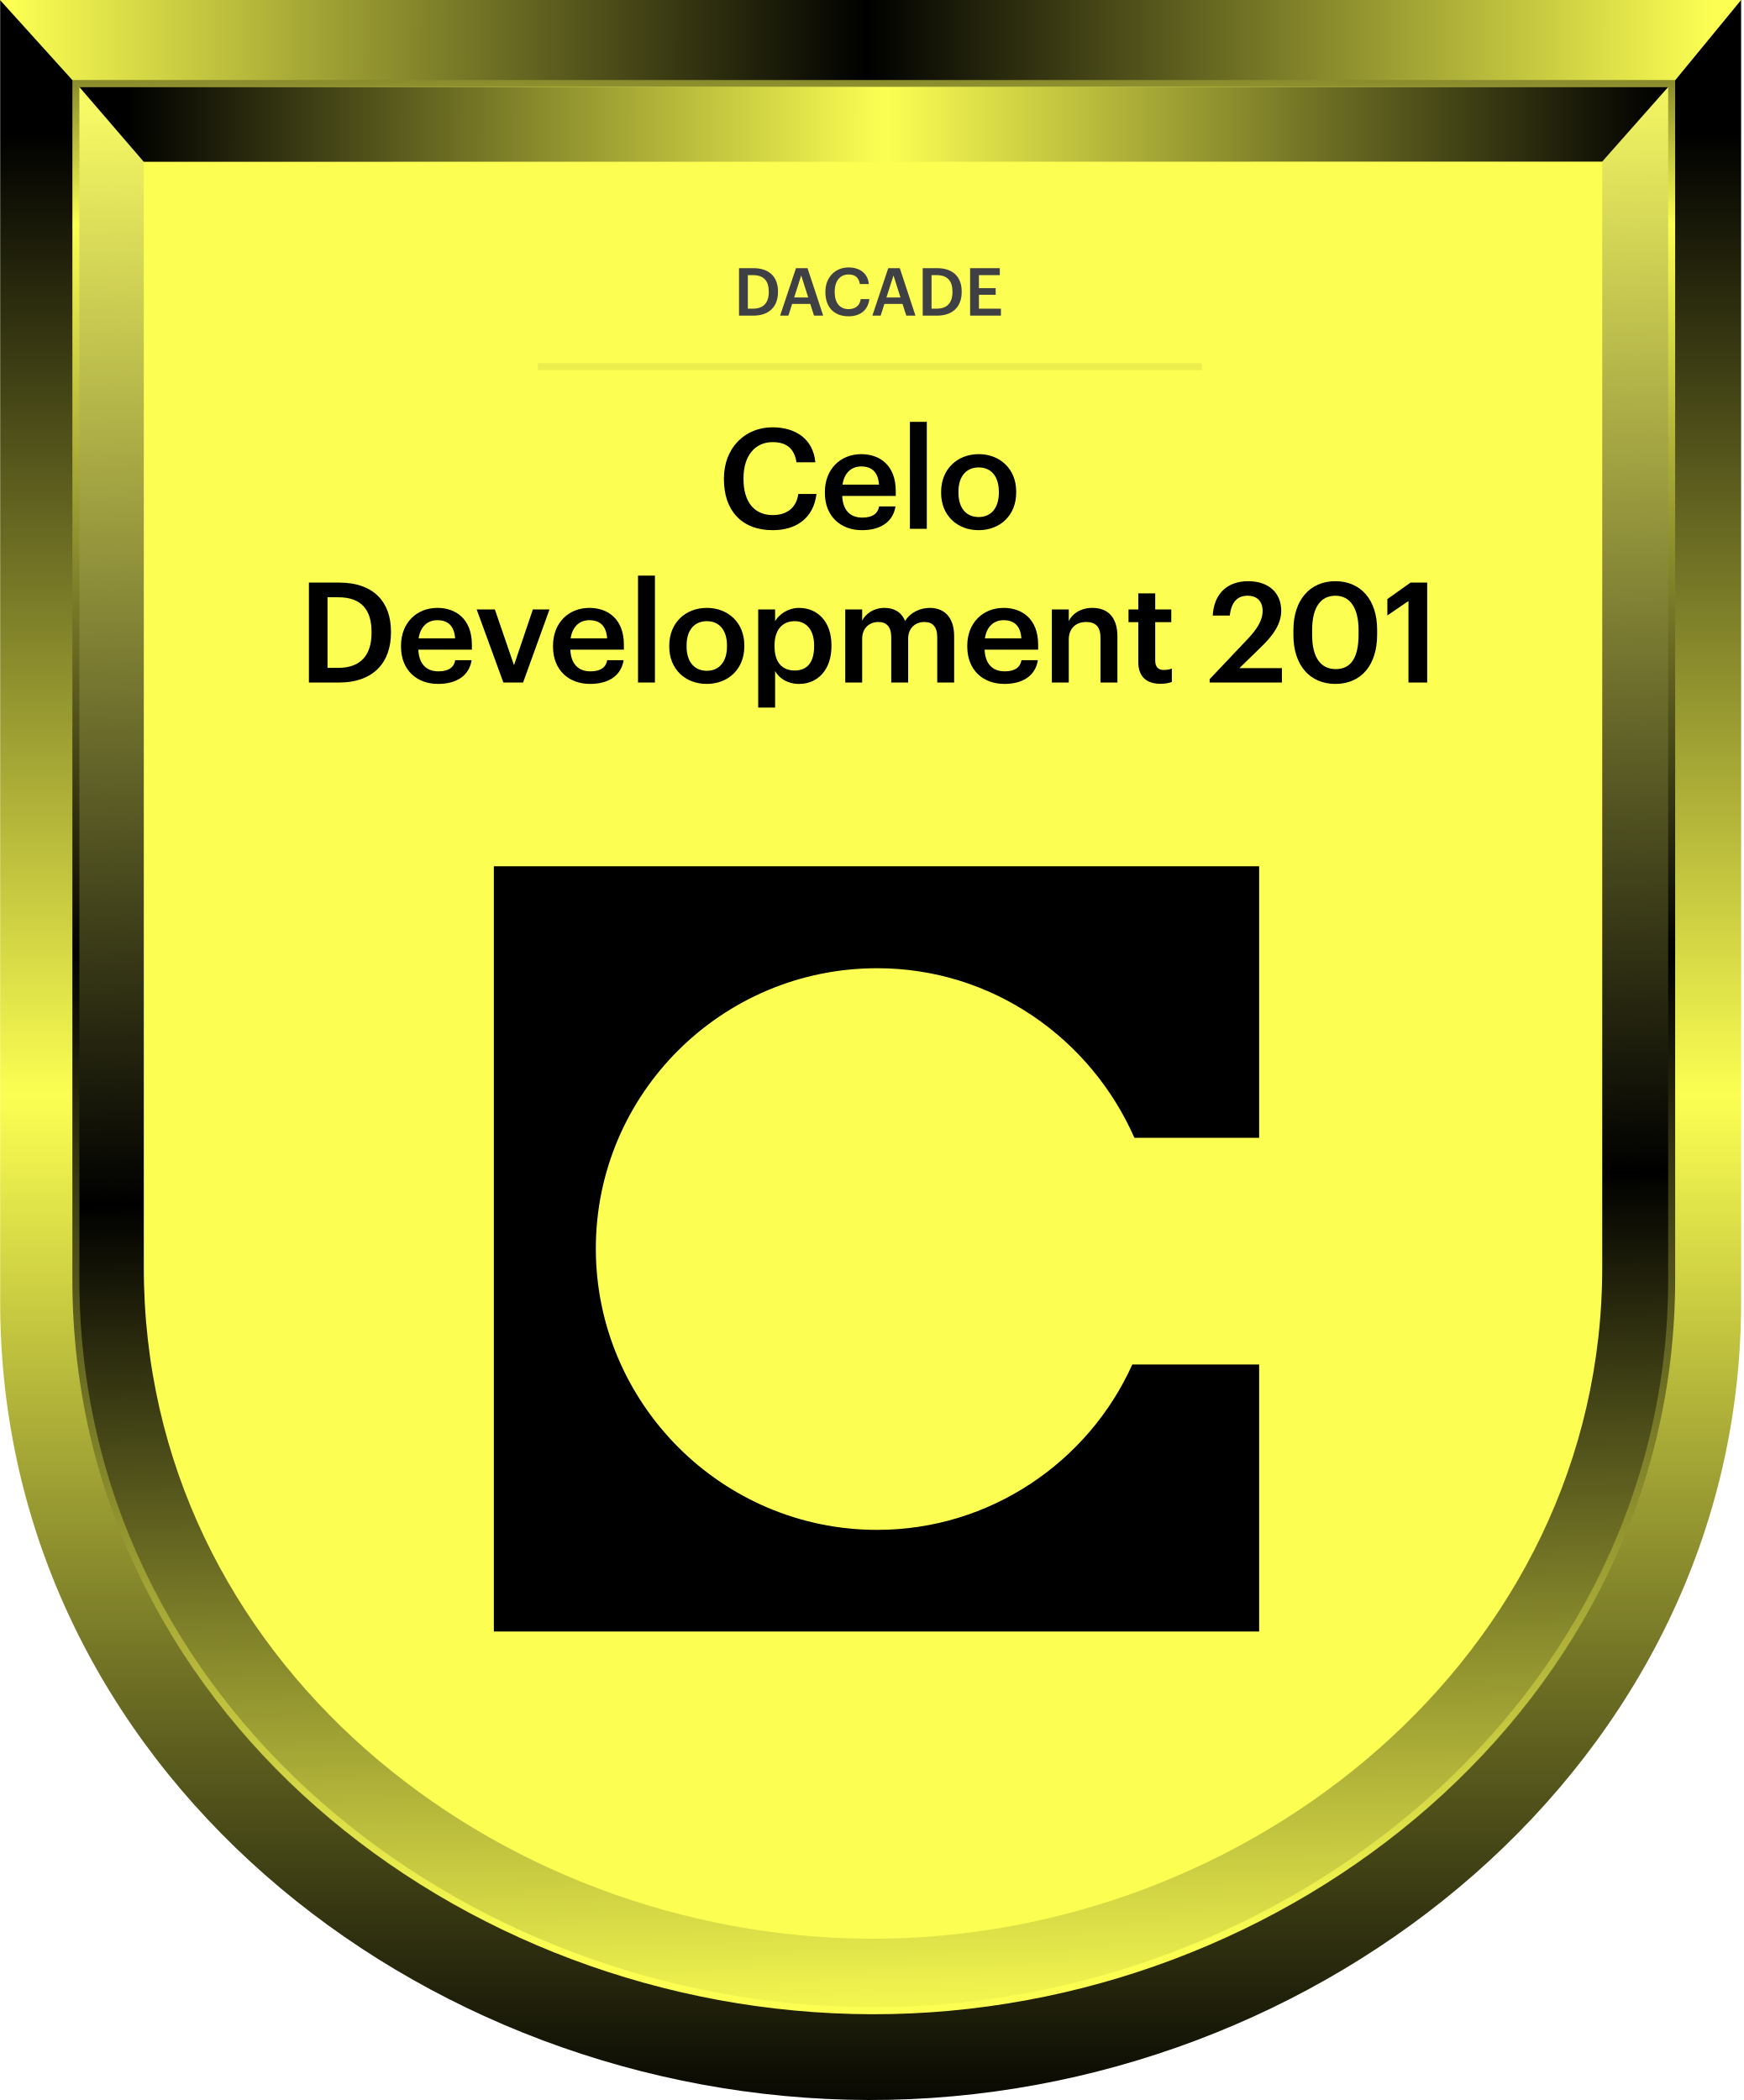
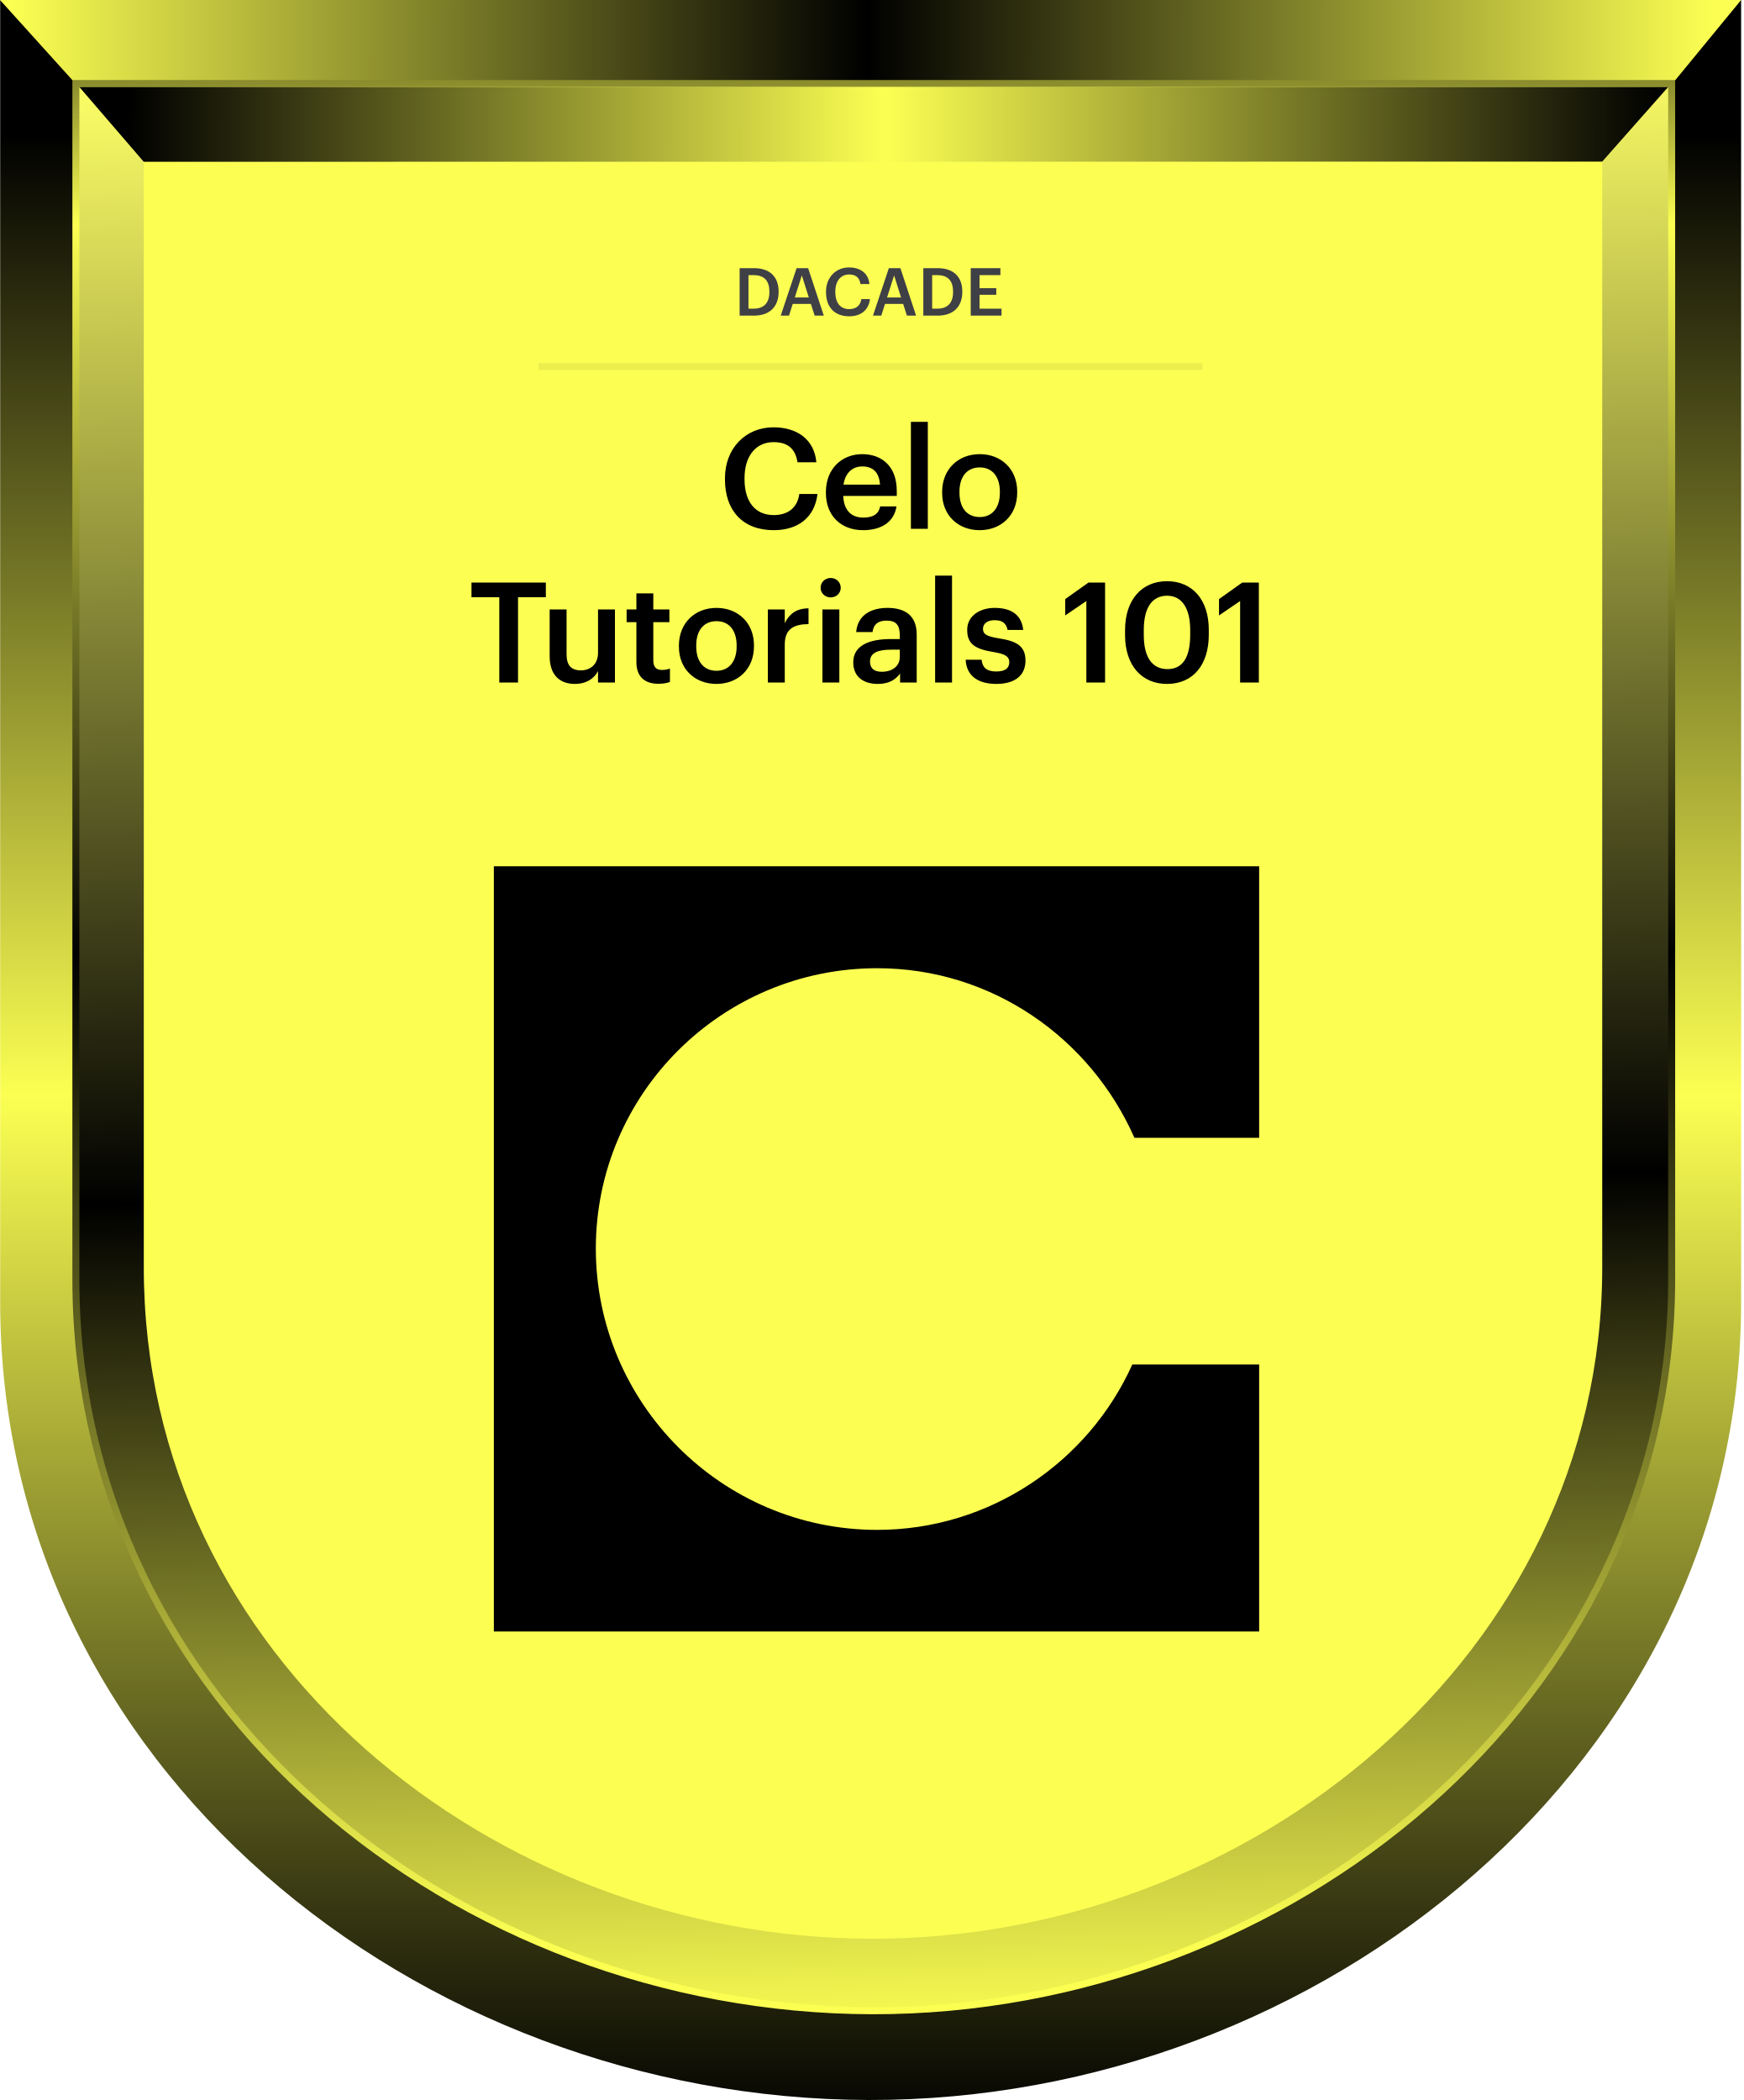
<svg xmlns="http://www.w3.org/2000/svg" width="499" height="601" viewBox="0 0 499 601" fill="none">
-   <path d="M498.247 0H0.05V372.645C0.049 505.642 119.343 600.677 248.521 600.999C378.067 601.323 498.247 504.388 498.247 372.645V0Z" fill="url(#paint0_linear_14158_15783)" />
-   <path d="M498.247 0H0L21.419 23.713L478.975 23.462L498.247 0Z" fill="url(#paint1_linear_14158_15783)" />
-   <path d="M21.712 23.904H478.37V366.13C478.37 486.804 368.299 575.753 249.466 575.456C130.965 575.16 21.711 487.958 21.712 366.13V23.904Z" fill="url(#paint2_linear_14158_15783)" stroke="url(#paint3_linear_14158_15783)" stroke-width="2" />
+   <path d="M498.247 0H0.05V372.645C0.049 505.642 119.343 600.677 248.521 600.999C378.067 601.323 498.247 504.388 498.247 372.645V0Z" fill="url(#paint0_linear_14158_15794)" />
+   <path d="M498.247 0H0L21.419 23.713L478.975 23.462L498.247 0Z" fill="url(#paint1_linear_14158_15794)" />
+   <path d="M21.712 23.904H478.37V366.13C478.37 486.804 368.299 575.753 249.466 575.456C130.965 575.16 21.711 487.958 21.712 366.13V23.904Z" fill="url(#paint2_linear_14158_15794)" stroke="url(#paint3_linear_14158_15794)" stroke-width="2" />
  <path d="M458.502 46.182H41.151V362.713C41.151 474.612 141.086 554.57 249.301 554.841C357.825 555.113 458.502 473.556 458.502 362.713V46.182Z" fill="#FCFF52" />
-   <path d="M477.367 24.904H22.711L41.139 46.302L458.491 46.248L477.367 24.904Z" fill="url(#paint4_linear_14158_15783)" />
-   <path d="M221.125 151.732C227.925 151.732 232.805 148.252 233.645 141.372H228.445C227.885 145.412 225.085 147.412 221.125 147.412C215.845 147.412 212.765 143.612 212.765 137.172V136.852C212.765 130.452 216.045 126.532 221.085 126.532C225.205 126.532 227.325 128.492 227.925 132.292H233.325C232.685 125.572 227.605 122.292 221.045 122.292C213.085 122.292 207.165 128.292 207.165 136.892V137.212C207.165 146.012 212.165 151.732 221.125 151.732ZM246.653 151.732C252.013 151.732 255.573 149.332 256.253 144.932H251.573C251.213 146.972 249.693 148.132 246.773 148.132C243.173 148.132 241.173 145.892 241.013 141.932H256.333V140.532C256.333 133.052 251.653 129.972 246.453 129.972C240.493 129.972 236.053 134.292 236.053 140.772V141.092C236.053 147.692 240.493 151.732 246.653 151.732ZM241.093 138.692C241.573 135.452 243.533 133.492 246.453 133.492C249.453 133.492 251.293 135.092 251.533 138.692H241.093ZM260.376 151.332H265.216V120.732H260.376V151.332ZM280.076 147.972C276.396 147.972 274.276 145.292 274.276 141.012V140.692C274.276 136.372 276.476 133.772 280.076 133.772C283.676 133.772 285.836 136.412 285.836 140.732V141.012C285.836 145.292 283.676 147.972 280.076 147.972ZM280.036 151.732C286.196 151.732 290.796 147.492 290.796 140.972V140.652C290.796 134.252 286.196 129.972 280.076 129.972C273.916 129.972 269.316 134.292 269.316 140.772V141.092C269.316 147.452 273.876 151.732 280.036 151.732ZM93.722 191.132V170.932H96.802C103.522 170.932 106.322 174.652 106.322 180.812V181.132C106.322 187.452 103.242 191.132 96.842 191.132H93.722ZM88.402 195.332H97.002C107.042 195.332 111.882 189.412 111.882 181.092V180.732C111.882 172.412 107.042 166.732 97.082 166.732H88.402V195.332ZM125.357 195.732C130.717 195.732 134.277 193.332 134.957 188.932H130.277C129.917 190.972 128.397 192.132 125.477 192.132C121.877 192.132 119.877 189.892 119.717 185.932H135.037V184.532C135.037 177.052 130.357 173.972 125.157 173.972C119.197 173.972 114.757 178.292 114.757 184.772V185.092C114.757 191.692 119.197 195.732 125.357 195.732ZM119.797 182.692C120.277 179.452 122.237 177.492 125.157 177.492C128.157 177.492 129.997 179.092 130.237 182.692H119.797ZM144.049 195.332H149.689L157.249 174.412H152.489L147.089 190.372L141.609 174.412H136.409L144.049 195.332ZM168.854 195.732C174.214 195.732 177.774 193.332 178.454 188.932H173.774C173.414 190.972 171.894 192.132 168.974 192.132C165.374 192.132 163.374 189.892 163.214 185.932H178.534V184.532C178.534 177.052 173.854 173.972 168.654 173.972C162.694 173.972 158.254 178.292 158.254 184.772V185.092C158.254 191.692 162.694 195.732 168.854 195.732ZM163.294 182.692C163.774 179.452 165.734 177.492 168.654 177.492C171.654 177.492 173.494 179.092 173.734 182.692H163.294ZM182.577 195.332H187.417V164.732H182.577V195.332ZM202.276 191.972C198.596 191.972 196.476 189.292 196.476 185.012V184.692C196.476 180.372 198.676 177.772 202.276 177.772C205.876 177.772 208.036 180.412 208.036 184.732V185.012C208.036 189.292 205.876 191.972 202.276 191.972ZM202.236 195.732C208.396 195.732 212.996 191.492 212.996 184.972V184.652C212.996 178.252 208.396 173.972 202.276 173.972C196.116 173.972 191.516 178.292 191.516 184.772V185.092C191.516 191.452 196.076 195.732 202.236 195.732ZM216.969 202.492H221.809V192.052C222.929 194.092 225.329 195.732 228.649 195.732C234.049 195.732 237.929 191.652 237.929 184.932V184.612C237.929 177.852 233.889 173.972 228.649 173.972C225.569 173.972 222.969 175.772 221.809 177.772V174.412H216.969V202.492ZM227.449 191.892C223.929 191.892 221.649 189.692 221.649 185.012V184.692C221.649 180.052 224.049 177.772 227.409 177.772C230.569 177.772 232.969 180.052 232.969 184.692V185.012C232.969 189.492 231.009 191.892 227.449 191.892ZM241.882 195.332H246.722V182.812C246.722 179.612 248.922 178.012 251.322 178.012C253.682 178.012 255.042 179.332 255.042 182.412V195.332H259.882V182.812C259.882 179.612 262.082 178.012 264.482 178.012C266.882 178.012 268.202 179.332 268.202 182.412V195.332H273.042V182.092C273.042 176.332 269.922 173.972 266.082 173.972C263.482 173.972 260.602 175.132 259.002 177.732C257.962 175.132 255.802 173.972 253.082 173.972C250.002 173.972 247.722 175.652 246.722 177.612V174.412H241.882V195.332ZM287.401 195.732C292.761 195.732 296.321 193.332 297.001 188.932H292.321C291.961 190.972 290.441 192.132 287.521 192.132C283.921 192.132 281.921 189.892 281.761 185.932H297.081V184.532C297.081 177.052 292.401 173.972 287.201 173.972C281.241 173.972 276.801 178.292 276.801 184.772V185.092C276.801 191.692 281.241 195.732 287.401 195.732ZM281.841 182.692C282.321 179.452 284.281 177.492 287.201 177.492C290.201 177.492 292.041 179.092 292.281 182.692H281.841ZM301.004 195.332H305.844V183.012C305.844 179.692 308.044 178.012 310.764 178.012C313.644 178.012 314.924 179.452 314.924 182.612V195.332H319.764V182.172C319.764 176.412 316.804 173.972 312.604 173.972C309.164 173.972 306.844 175.692 305.844 177.732V174.412H301.004V195.332ZM332.06 195.692C333.54 195.692 334.58 195.452 335.34 195.172V191.332C334.66 191.612 333.94 191.732 332.98 191.732C331.46 191.732 330.58 190.892 330.58 189.052V178.052H335.18V174.412H330.58V169.812H325.74V174.412H322.94V178.052H325.74V189.492C325.74 193.452 327.9 195.692 332.06 195.692ZM346.157 195.332H366.837V191.212H354.677L361.037 185.012C364.437 181.732 366.637 178.492 366.637 174.772C366.637 169.732 363.117 166.332 357.197 166.332C351.157 166.332 347.397 169.932 347.037 176.172H351.917C352.397 172.132 354.197 170.492 357.037 170.492C359.797 170.492 361.317 172.172 361.317 174.852C361.317 177.572 359.677 180.092 356.957 182.972L346.157 194.372V195.332ZM382.246 191.492C377.966 191.492 375.486 188.212 375.486 181.732V180.292C375.486 173.932 377.846 170.492 382.166 170.492C386.446 170.492 388.766 174.172 388.766 180.252V181.652C388.766 188.132 386.646 191.492 382.246 191.492ZM382.126 195.732C389.606 195.732 394.086 190.252 394.086 181.652V180.212C394.086 171.612 389.366 166.332 382.126 166.332C374.926 166.332 370.126 171.652 370.126 180.332V181.772C370.126 190.372 374.846 195.732 382.126 195.732ZM403.053 195.332H408.413V166.732H403.653L397.013 171.452V176.132L403.053 172.012V195.332Z" fill="black" />
-   <path d="M214.008 88.337V78.742H215.471C218.663 78.742 219.993 80.509 219.993 83.435V83.587C219.993 86.589 218.53 88.337 215.49 88.337H214.008ZM211.481 90.332H215.566C220.335 90.332 222.634 87.52 222.634 83.568V83.397C222.634 79.445 220.335 76.747 215.604 76.747H211.481V90.332ZM223.239 90.332H225.614L226.678 86.969H231.865L232.948 90.332H235.57L231.086 76.747H227.78L223.239 90.332ZM229.281 78.818L231.276 85.126H227.267L229.281 78.818ZM242.829 90.522C246.059 90.522 248.377 88.869 248.776 85.601H246.306C246.04 87.52 244.71 88.47 242.829 88.47C240.321 88.47 238.858 86.665 238.858 83.606V83.454C238.858 80.414 240.416 78.552 242.81 78.552C244.767 78.552 245.774 79.483 246.059 81.288H248.624C248.32 78.096 245.907 76.538 242.791 76.538C239.01 76.538 236.198 79.388 236.198 83.473V83.625C236.198 87.805 238.573 90.522 242.829 90.522ZM249.642 90.332H252.017L253.081 86.969H258.268L259.351 90.332H261.973L257.489 76.747H254.183L249.642 90.332ZM255.684 78.818L257.679 85.126H253.67L255.684 78.818ZM266.573 88.337V78.742H268.036C271.228 78.742 272.558 80.509 272.558 83.435V83.587C272.558 86.589 271.095 88.337 268.055 88.337H266.573ZM264.046 90.332H268.131C272.9 90.332 275.199 87.52 275.199 83.568V83.397C275.199 79.445 272.9 76.747 268.169 76.747H264.046V90.332ZM277.61 90.332H286.426V88.337H280.137V84.366H284.925V82.466H280.137V78.742H286.103V76.747H277.61V90.332Z" fill="#3F3F46" />
-   <line opacity="0.1" x1="153.923" y1="104.916" x2="343.923" y2="104.916" stroke="#52531B" stroke-width="2" />
+   <path d="M477.367 24.904H22.711L41.139 46.302L458.491 46.248L477.367 24.904Z" fill="url(#paint4_linear_14158_15794)" />
+   <path d="M221.417 151.732C228.217 151.732 233.097 148.252 233.937 141.372H228.737C228.177 145.412 225.377 147.412 221.417 147.412C216.137 147.412 213.057 143.612 213.057 137.172V136.852C213.057 130.452 216.337 126.532 221.377 126.532C225.497 126.532 227.617 128.492 228.217 132.292H233.617C232.977 125.572 227.897 122.292 221.337 122.292C213.377 122.292 207.457 128.292 207.457 136.892V137.212C207.457 146.012 212.457 151.732 221.417 151.732ZM246.945 151.732C252.305 151.732 255.865 149.332 256.545 144.932H251.865C251.505 146.972 249.985 148.132 247.065 148.132C243.465 148.132 241.465 145.892 241.305 141.932H256.625V140.532C256.625 133.052 251.945 129.972 246.745 129.972C240.785 129.972 236.345 134.292 236.345 140.772V141.092C236.345 147.692 240.785 151.732 246.945 151.732ZM241.385 138.692C241.865 135.452 243.825 133.492 246.745 133.492C249.745 133.492 251.585 135.092 251.825 138.692H241.385ZM260.668 151.332H265.508V120.732H260.668V151.332ZM280.368 147.972C276.688 147.972 274.568 145.292 274.568 141.012V140.692C274.568 136.372 276.768 133.772 280.368 133.772C283.968 133.772 286.128 136.412 286.128 140.732V141.012C286.128 145.292 283.968 147.972 280.368 147.972ZM280.328 151.732C286.488 151.732 291.088 147.492 291.088 140.972V140.652C291.088 134.252 286.488 129.972 280.368 129.972C274.208 129.972 269.608 134.292 269.608 140.772V141.092C269.608 147.452 274.168 151.732 280.328 151.732ZM142.882 195.332H148.242V170.932H156.202V166.732H134.922V170.932H142.882V195.332ZM164.494 195.732C167.894 195.732 170.094 194.092 171.134 192.052V195.332H175.974V174.412H171.134V186.852C171.134 190.172 168.854 191.852 166.254 191.852C163.454 191.852 162.134 190.412 162.134 187.252V174.412H157.294V187.812C157.294 193.372 160.374 195.732 164.494 195.732ZM188.433 195.692C189.913 195.692 190.953 195.452 191.713 195.172V191.332C191.033 191.612 190.313 191.732 189.353 191.732C187.833 191.732 186.953 190.892 186.953 189.052V178.052H191.553V174.412H186.953V169.812H182.113V174.412H179.313V178.052H182.113V189.492C182.113 193.452 184.273 195.692 188.433 195.692ZM205.039 191.972C201.359 191.972 199.239 189.292 199.239 185.012V184.692C199.239 180.372 201.439 177.772 205.039 177.772C208.639 177.772 210.799 180.412 210.799 184.732V185.012C210.799 189.292 208.639 191.972 205.039 191.972ZM204.999 195.732C211.159 195.732 215.759 191.492 215.759 184.972V184.652C215.759 178.252 211.159 173.972 205.039 173.972C198.879 173.972 194.279 178.292 194.279 184.772V185.092C194.279 191.452 198.839 195.732 204.999 195.732ZM219.732 195.332H224.572V184.452C224.572 180.012 227.132 178.652 231.372 178.612V174.092C227.852 174.132 225.892 175.692 224.572 178.332V174.412H219.732V195.332ZM235.35 195.332H240.19V174.412H235.35V195.332ZM237.71 170.972C239.31 170.972 240.59 169.772 240.59 168.212C240.59 166.612 239.31 165.412 237.71 165.412C236.11 165.412 234.83 166.612 234.83 168.212C234.83 169.772 236.11 170.972 237.71 170.972ZM251.17 195.732C254.37 195.732 256.21 194.572 257.57 192.772V195.332H262.33V181.612C262.33 175.892 258.65 173.972 253.97 173.972C249.29 173.972 245.41 176.012 245.01 180.892H249.69C249.93 178.812 251.17 177.612 253.69 177.612C256.53 177.612 257.49 179.012 257.49 181.812V182.892H254.89C248.89 182.892 244.17 184.652 244.17 189.532C244.17 193.892 247.33 195.732 251.17 195.732ZM252.33 192.252C249.93 192.252 248.97 191.092 248.97 189.332C248.97 186.772 251.33 185.932 255.01 185.932H257.49V188.012C257.49 190.692 255.29 192.252 252.33 192.252ZM267.597 195.332H272.437V164.732H267.597V195.332ZM285.097 195.732C290.457 195.732 293.457 193.292 293.457 189.052C293.457 184.612 290.537 183.412 285.617 182.652C282.297 182.092 281.297 181.492 281.297 179.972C281.297 178.492 282.537 177.492 284.617 177.492C286.857 177.492 287.937 178.372 288.337 180.292H292.817C292.297 175.572 288.897 173.972 284.617 173.972C280.697 173.972 276.777 176.052 276.777 180.252C276.777 184.172 278.817 185.732 284.337 186.612C287.417 187.132 288.817 187.772 288.817 189.492C288.817 191.252 287.657 192.172 285.057 192.172C282.217 192.172 281.137 190.932 280.897 188.812H276.337C276.537 193.252 279.697 195.732 285.097 195.732ZM310.873 195.332H316.233V166.732H311.473L304.833 171.452V176.132L310.873 172.012V195.332ZM334.071 191.492C329.791 191.492 327.311 188.212 327.311 181.732V180.292C327.311 173.932 329.671 170.492 333.991 170.492C338.271 170.492 340.591 174.172 340.591 180.252V181.652C340.591 188.132 338.471 191.492 334.071 191.492ZM333.951 195.732C341.431 195.732 345.911 190.252 345.911 181.652V180.212C345.911 171.612 341.191 166.332 333.951 166.332C326.751 166.332 321.951 171.652 321.951 180.332V181.772C321.951 190.372 326.671 195.732 333.951 195.732ZM354.878 195.332H360.238V166.732H355.478L348.838 171.452V176.132L354.878 172.012V195.332Z" fill="black" />
+   <path d="M214.184 88.337V78.742H215.647C218.839 78.742 220.169 80.509 220.169 83.435V83.587C220.169 86.589 218.706 88.337 215.666 88.337H214.184ZM211.657 90.332H215.742C220.511 90.332 222.81 87.52 222.81 83.568V83.397C222.81 79.445 220.511 76.747 215.78 76.747H211.657V90.332ZM223.414 90.332H225.789L226.853 86.969H232.04L233.123 90.332H235.745L231.261 76.747H227.955L223.414 90.332ZM229.456 78.818L231.451 85.126H227.442L229.456 78.818ZM243.005 90.522C246.235 90.522 248.553 88.869 248.952 85.601H246.482C246.216 87.52 244.886 88.47 243.005 88.47C240.497 88.47 239.034 86.665 239.034 83.606V83.454C239.034 80.414 240.592 78.552 242.986 78.552C244.943 78.552 245.95 79.483 246.235 81.288H248.8C248.496 78.096 246.083 76.538 242.967 76.538C239.186 76.538 236.374 79.388 236.374 83.473V83.625C236.374 87.805 238.749 90.522 243.005 90.522ZM249.818 90.332H252.193L253.257 86.969H258.444L259.527 90.332H262.149L257.665 76.747H254.359L249.818 90.332ZM255.86 78.818L257.855 85.126H253.846L255.86 78.818ZM266.749 88.337V78.742H268.212C271.404 78.742 272.734 80.509 272.734 83.435V83.587C272.734 86.589 271.271 88.337 268.231 88.337H266.749ZM264.222 90.332H268.307C273.076 90.332 275.375 87.52 275.375 83.568V83.397C275.375 79.445 273.076 76.747 268.345 76.747H264.222V90.332ZM277.786 90.332H286.602V88.337H280.313V84.366H285.101V82.466H280.313V78.742H286.279V76.747H277.786V90.332Z" fill="#3F3F46" />
+   <line opacity="0.1" x1="154.099" y1="104.916" x2="344.099" y2="104.916" stroke="#52531B" stroke-width="2" />
  <path d="M360.325 247.916H141.325V466.916H360.325V390.507H324.026C311.491 418.383 283.314 437.836 251.026 437.836C206.504 437.836 170.505 401.537 170.505 357.316C170.505 313.095 206.504 277.096 251.026 277.096C283.916 277.096 312.093 297.151 324.627 325.629H360.325V247.916Z" fill="black" />
  <defs>
-     <linearGradient id="paint0_linear_14158_15783" x1="249.149" y1="37.888" x2="249.149" y2="632.959" gradientUnits="userSpaceOnUse">
+     <linearGradient id="paint0_linear_14158_15794" x1="249.149" y1="37.888" x2="249.149" y2="632.959" gradientUnits="userSpaceOnUse">
      <stop offset="0.001" />
      <stop offset="0.463" stop-color="#FCFF52" />
      <stop offset="0.962" />
    </linearGradient>
-     <linearGradient id="paint1_linear_14158_15783" x1="498.745" y1="6.428" x2="-22.399" y2="5.426" gradientUnits="userSpaceOnUse">
+     <linearGradient id="paint1_linear_14158_15794" x1="498.745" y1="6.428" x2="-22.399" y2="5.426" gradientUnits="userSpaceOnUse">
      <stop offset="0.016" stop-color="#FCFF52" />
      <stop offset="0.481" />
      <stop offset="0.951" stop-color="#FCFF52" />
    </linearGradient>
-     <linearGradient id="paint2_linear_14158_15783" x1="20.712" y1="611.065" x2="8.063" y2="22.997" gradientUnits="userSpaceOnUse">
+     <linearGradient id="paint2_linear_14158_15794" x1="20.712" y1="611.065" x2="8.063" y2="22.997" gradientUnits="userSpaceOnUse">
      <stop offset="0.04" stop-color="#FCFF52" />
      <stop offset="0.452" />
      <stop offset="0.998" stop-color="#FDFF67" />
    </linearGradient>
-     <linearGradient id="paint3_linear_14158_15783" x1="250.041" y1="-73.132" x2="250.041" y2="556.567" gradientUnits="userSpaceOnUse">
+     <linearGradient id="paint3_linear_14158_15794" x1="250.041" y1="-73.132" x2="250.041" y2="556.567" gradientUnits="userSpaceOnUse">
      <stop offset="0.074" />
      <stop offset="0.218" stop-color="#FCFF52" />
      <stop offset="0.549" />
      <stop offset="1" stop-color="#FCFF52" />
    </linearGradient>
-     <linearGradient id="paint4_linear_14158_15783" x1="478.242" y1="30.436" x2="0.614" y2="29.458" gradientUnits="userSpaceOnUse">
+     <linearGradient id="paint4_linear_14158_15794" x1="478.242" y1="30.436" x2="0.614" y2="29.458" gradientUnits="userSpaceOnUse">
      <stop offset="0.006" />
      <stop offset="0.471" stop-color="#FCFF52" />
      <stop offset="0.925" />
    </linearGradient>
  </defs>
</svg>
